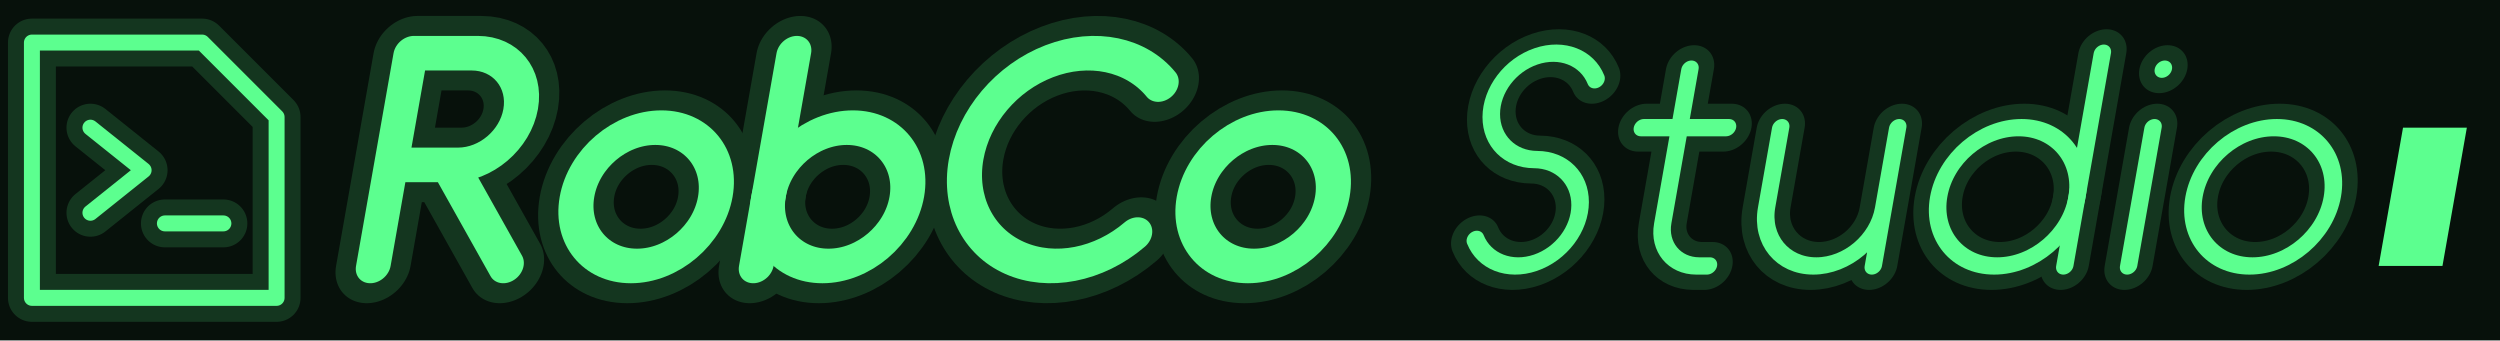
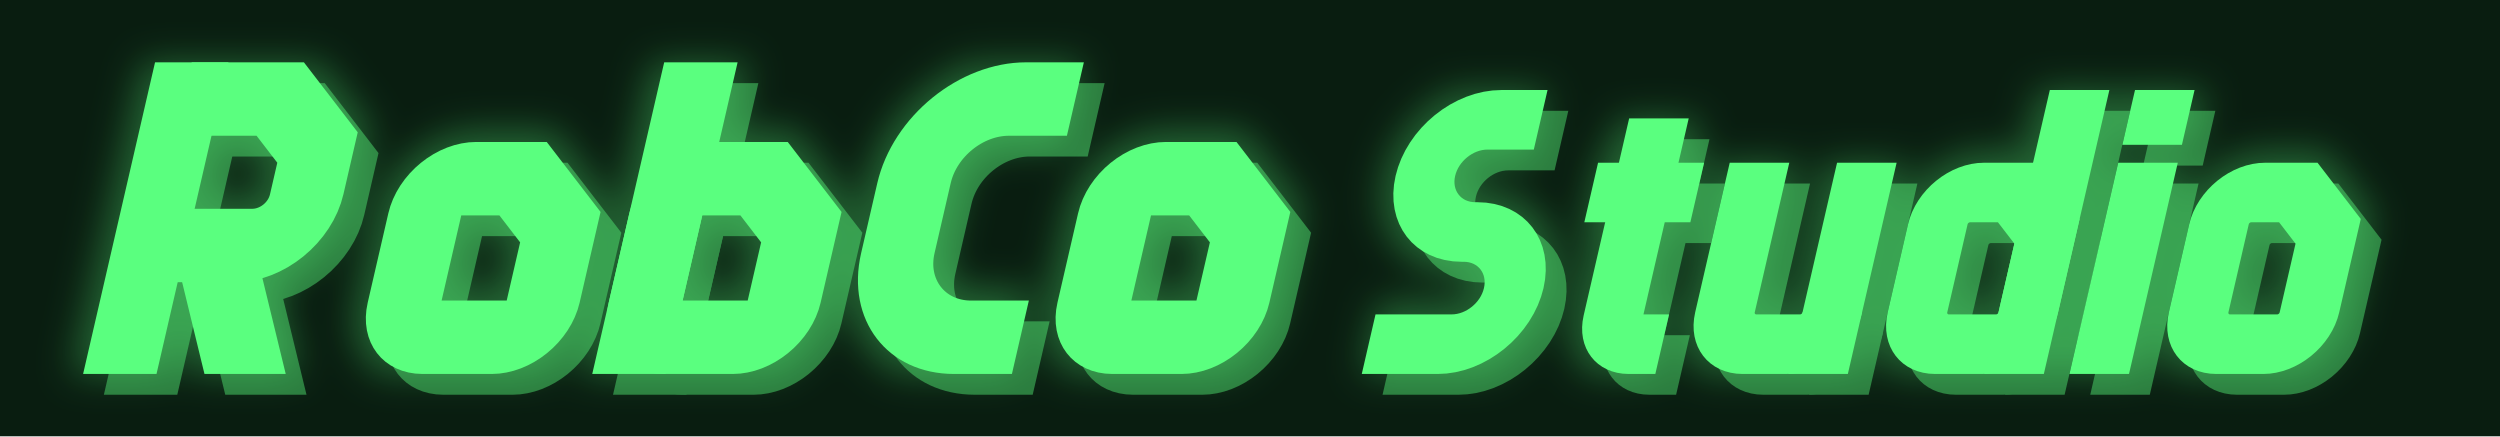
- <svg xmlns="http://www.w3.org/2000/svg" viewBox="0 0 470 64" width="470" height="64" role="img" aria-labelledby="wm-t" style="color:#5cff8f">
-   <rect class="asset-ground" width="470" height="64" fill="#07110b" />
+ <svg xmlns="http://www.w3.org/2000/svg" viewBox="0 0 361 63" width="361" height="63" role="img" aria-labelledby="wm-t" style="color:#5aff7f">
+   <rect class="asset-ground" width="361" height="63" fill="#091d10" />
  <defs>
-     <g id="wm-mark" fill="none" stroke-linecap="round" stroke-linejoin="round">
-       <path d="M6 8H38L52 22V56H6Z" />
-       <path d="M17 24l10 8-10 8M31 42h11" />
+     <filter id="wm-blur" x="-10%" y="-60%" width="120%" height="220%">
+       <feGaussianBlur stdDeviation="2.6" />
+     </filter>
+     <clipPath id="wm-robco-band">
+       <rect x="-30" y="-45" width="228.92" height="45" />
+     </clipPath>
+     <g id="wm-robco" fill="none" stroke-linecap="butt" stroke-linejoin="miter" transform="translate(12 54) skewX(-13)">
+       <g clip-path="url(#wm-robco-band)">
+         <path transform="translate(0 0)" d="M5.3 -45V0" />
+         <path transform="translate(0 0)" d="M5.3 -39.7H19.3L26.3 -32.7V-25.95A7.4 7.4 0 0 1 18.9 -18.55H5.3" />
+         <path transform="translate(0 0)" d="M14.12 -19.55L28.42 10.6" />
+         <path transform="translate(38.72 0)" d="M10.3 -28.2H18.3L25.3 -21.2V-10.3A5 5 0 0 1 20.3 -5.3H10.3A5 5 0 0 1 5.3 -10.3V-23.2A5 5 0 0 1 10.3 -28.2Z" />
+         <path transform="translate(73.52 0)" d="M5.3 -45V0" />
+         <path transform="translate(73.52 0)" d="M10.3 -28.2H18.3L25.3 -21.2V-10.3A5 5 0 0 1 20.3 -5.3H10.3A5 5 0 0 1 5.3 -10.3V-23.2A5 5 0 0 1 10.3 -28.2Z" />
+         <path transform="translate(108.32 0)" d="M25.8 -39.7H17.45A12.15 12.15 0 0 0 5.3 -27.55V-17.45A12.15 12.15 0 0 0 17.45 -5.3H25.8" />
+         <path transform="translate(138.32 0)" d="M10.3 -28.2H18.3L25.3 -21.2V-10.3A5 5 0 0 1 20.3 -5.3H10.3A5 5 0 0 1 5.3 -10.3V-23.2A5 5 0 0 1 10.3 -28.2Z" />
+       </g>
    </g>
-     <g id="wm-robco" fill="none" stroke-linecap="round" stroke-linejoin="round" transform="translate(79 0) skewX(-10)">
-       <path d="M0 50V10H12A10.5 10.5 0 0 1 12 31H0M11 31L25 50" />
-       <circle cx="49" cy="37" r="13" />
-       <path d="M72 10V50" />
-       <circle cx="85" cy="37" r="13" />
-       <path d="M142.1 15.9A20 20 0 1 0 142.1 44.1" />
-       <circle cx="165" cy="37" r="13" />
-     </g>
-     <g id="wm-studio" fill="none" stroke-linecap="round" stroke-linejoin="round" transform="translate(79 0) skewX(-10)">
-       <path d="M223.7 15A10 10 0 1 0 215 30A10 10 0 1 1 206.3 45" />
-       <path d="M241 13V42A8 8 0 0 0 249 50H251M234 24H250" />
-       <path d="M260 24V39A11 11 0 0 0 282 39M282 24V50" />
-       <circle cx="305" cy="37" r="13" />
-       <path d="M318 10V50" />
-       <path d="M330 24V50M330 13V13.01" />
-       <circle cx="353" cy="37" r="13" />
+     <clipPath id="wm-studio-band">
+       <rect x="-30" y="-41" width="200.81" height="41" />
+     </clipPath>
+     <g id="wm-studio" fill="none" stroke-linecap="butt" stroke-linejoin="miter" transform="translate(194.92 54) skewX(-13)">
+       <g clip-path="url(#wm-studio-band)">
+         <path transform="translate(0 0)" d="M19.08 -36.7H12.4A8.1 8.1 0 0 0 12.4 -20.5H12.7A8.1 8.1 0 0 1 12.7 -4.3H1.72" />
+         <path transform="translate(28.8 0)" d="M7.31 -36.9V-8.44A4.14 4.14 0 0 0 11.45 -4.3H15.31" />
+         <path transform="translate(28.8 0)" d="M0 -26.2H15.31" />
+         <path transform="translate(47.81 0)" d="M4.3 -30.5V-8.9A4.6 4.6 0 0 0 8.9 -4.3H15.2A4.6 4.6 0 0 0 19.8 -8.9" />
+         <path transform="translate(47.81 0)" d="M19.8 -30.5V0" />
+         <path transform="translate(75.61 0)" d="M8.9 -26.2H14.7L20.3 -20.6V-8.9A4.6 4.6 0 0 1 15.7 -4.3H8.9A4.6 4.6 0 0 1 4.3 -8.9V-21.6A4.6 4.6 0 0 1 8.9 -26.2Z" />
+         <path transform="translate(75.61 0)" d="M20.3 -41V0" />
+         <path transform="translate(103.91 0)" d="M4.3 -30.5V0" />
+         <path transform="translate(103.91 0)" d="M4.3 -41V-33.09" />
+         <path transform="translate(116.21 0)" d="M8.9 -26.2H14.7L20.3 -20.6V-8.9A4.6 4.6 0 0 1 15.7 -4.3H8.9A4.6 4.6 0 0 1 4.3 -8.9V-21.6A4.6 4.6 0 0 1 8.9 -26.2Z" />
+       </g>
    </g>
  </defs>
-   <g class="halo" stroke="currentColor" opacity=".16">
-     <use href="#wm-mark" stroke-width="9" />
+   <g class="halo" stroke="currentColor" opacity=".32" filter="url(#wm-blur)">
    <use href="#wm-robco" stroke-width="14" />
-     <use href="#wm-studio" stroke-width="9" />
+     <use href="#wm-studio" stroke-width="12" />
  </g>
-   <g stroke="currentColor">
-     <use href="#wm-mark" stroke-width="3" />
-     <use href="#wm-robco" stroke-width="6.5" />
-     <use href="#wm-studio" stroke-width="3.25" />
+   <g class="shade" stroke="currentColor" opacity=".42" transform="translate(3 3)">
+     <use href="#wm-robco" stroke-width="10.6" />
+     <use href="#wm-studio" stroke-width="8.6" />
  </g>
-   <rect x="377" y="24" width="12" height="26" fill="currentColor" transform="translate(79 0) skewX(-10)" />
+   <g class="letters" stroke="currentColor">
+     <use href="#wm-robco" stroke-width="10.6" />
+     <use href="#wm-studio" stroke-width="8.6" />
+   </g>
</svg>
